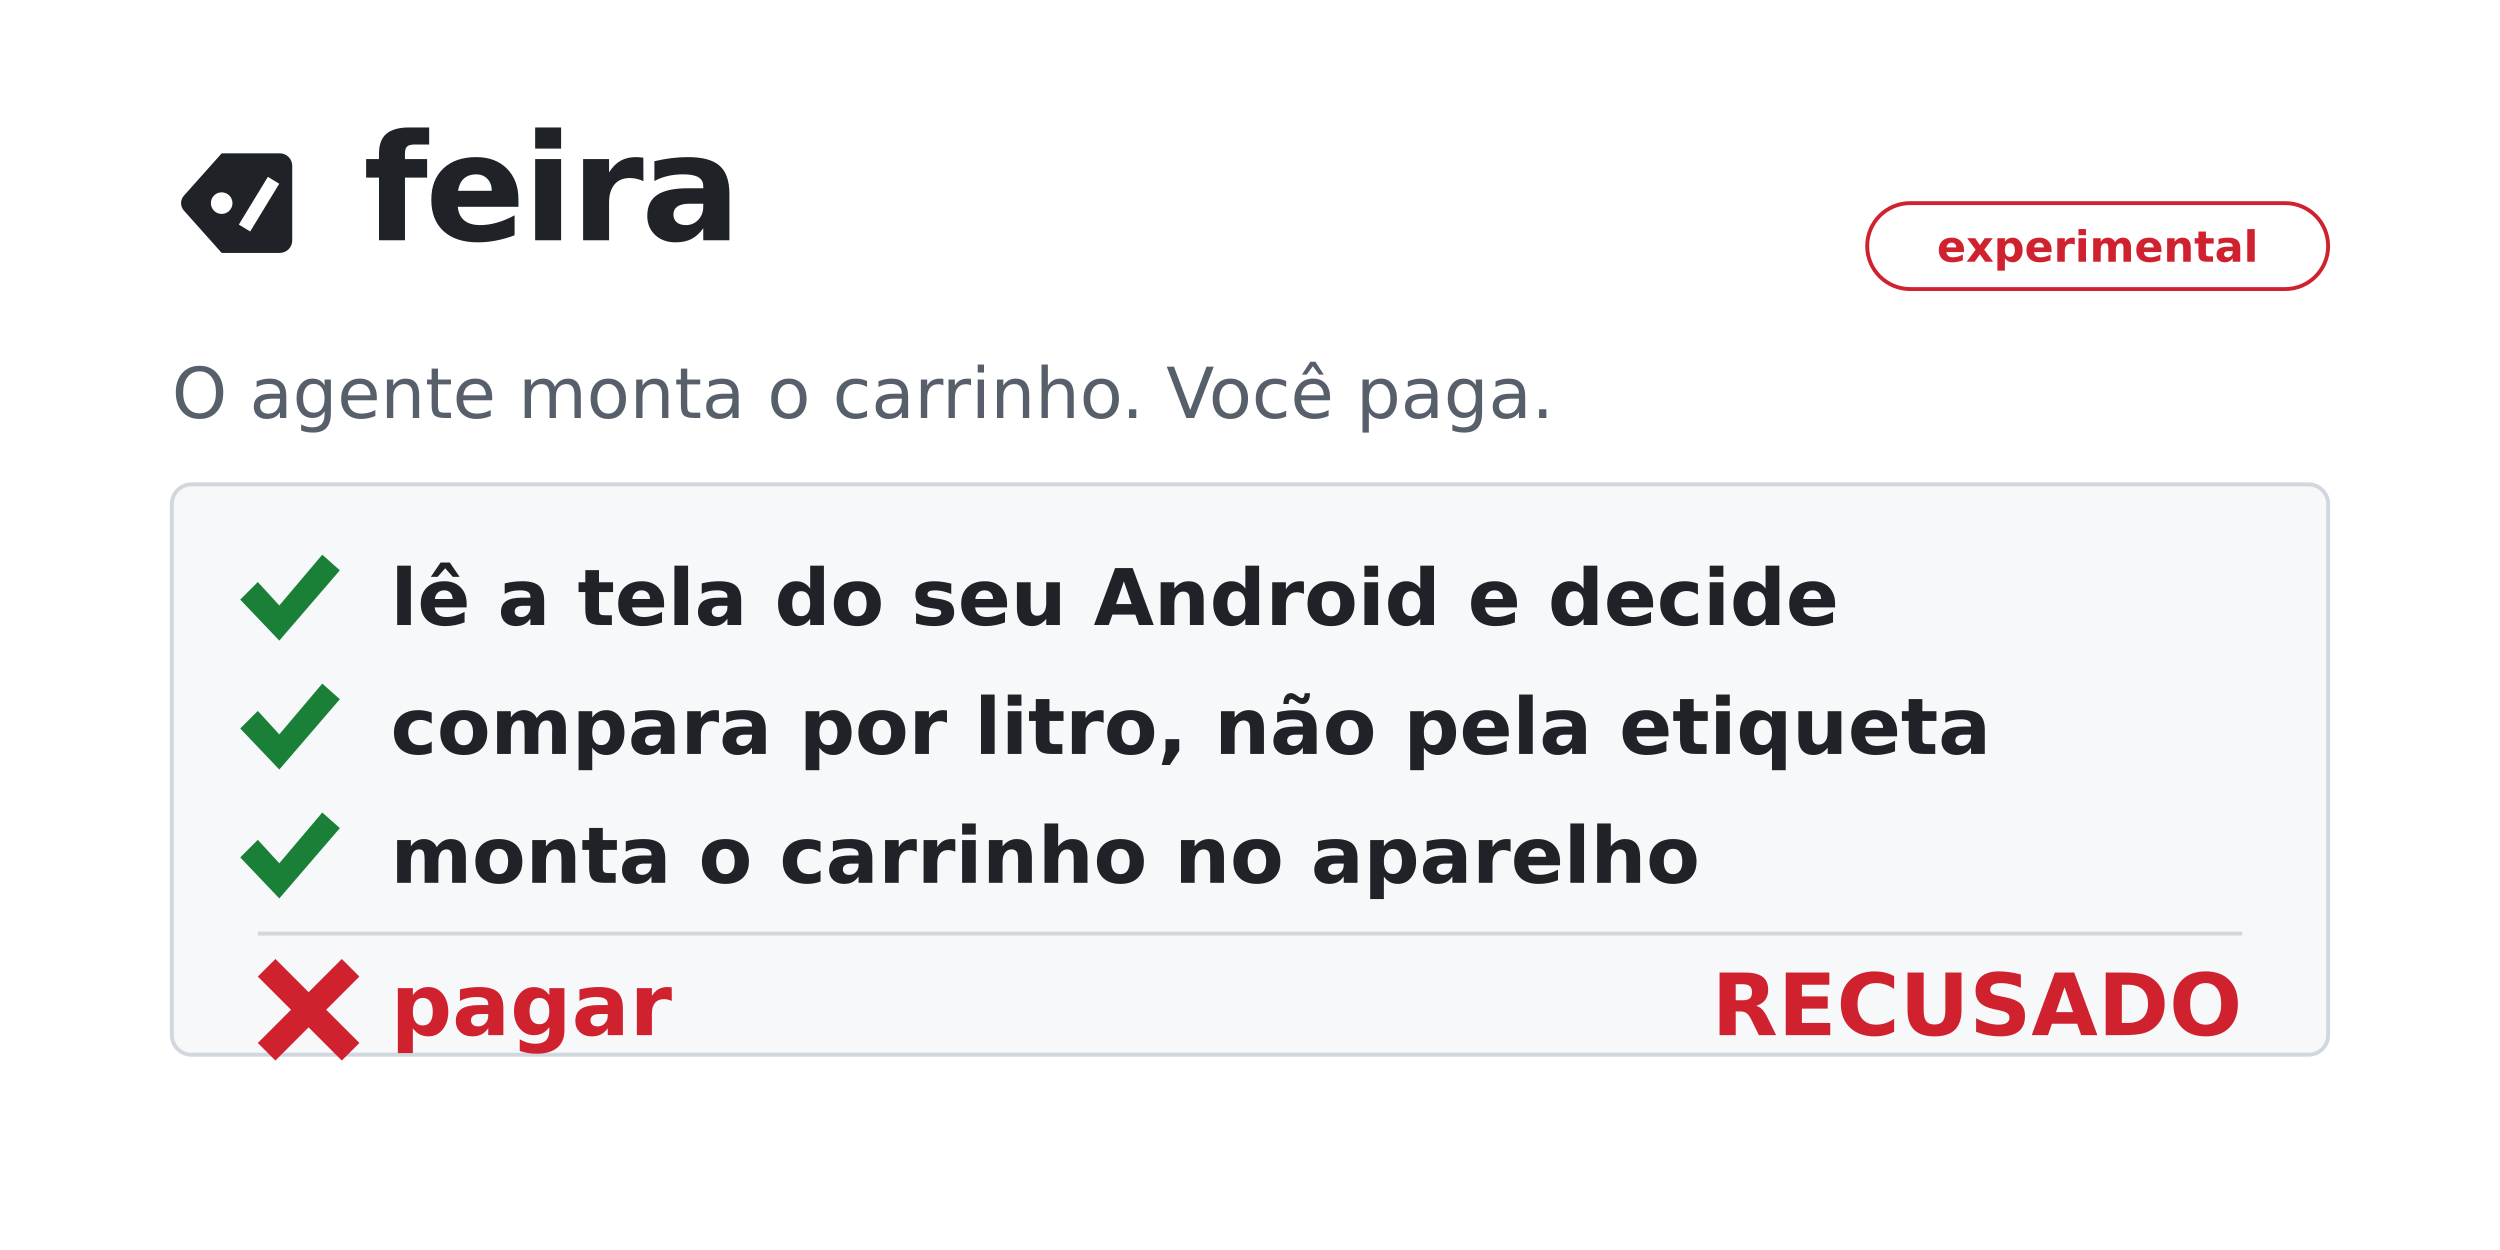
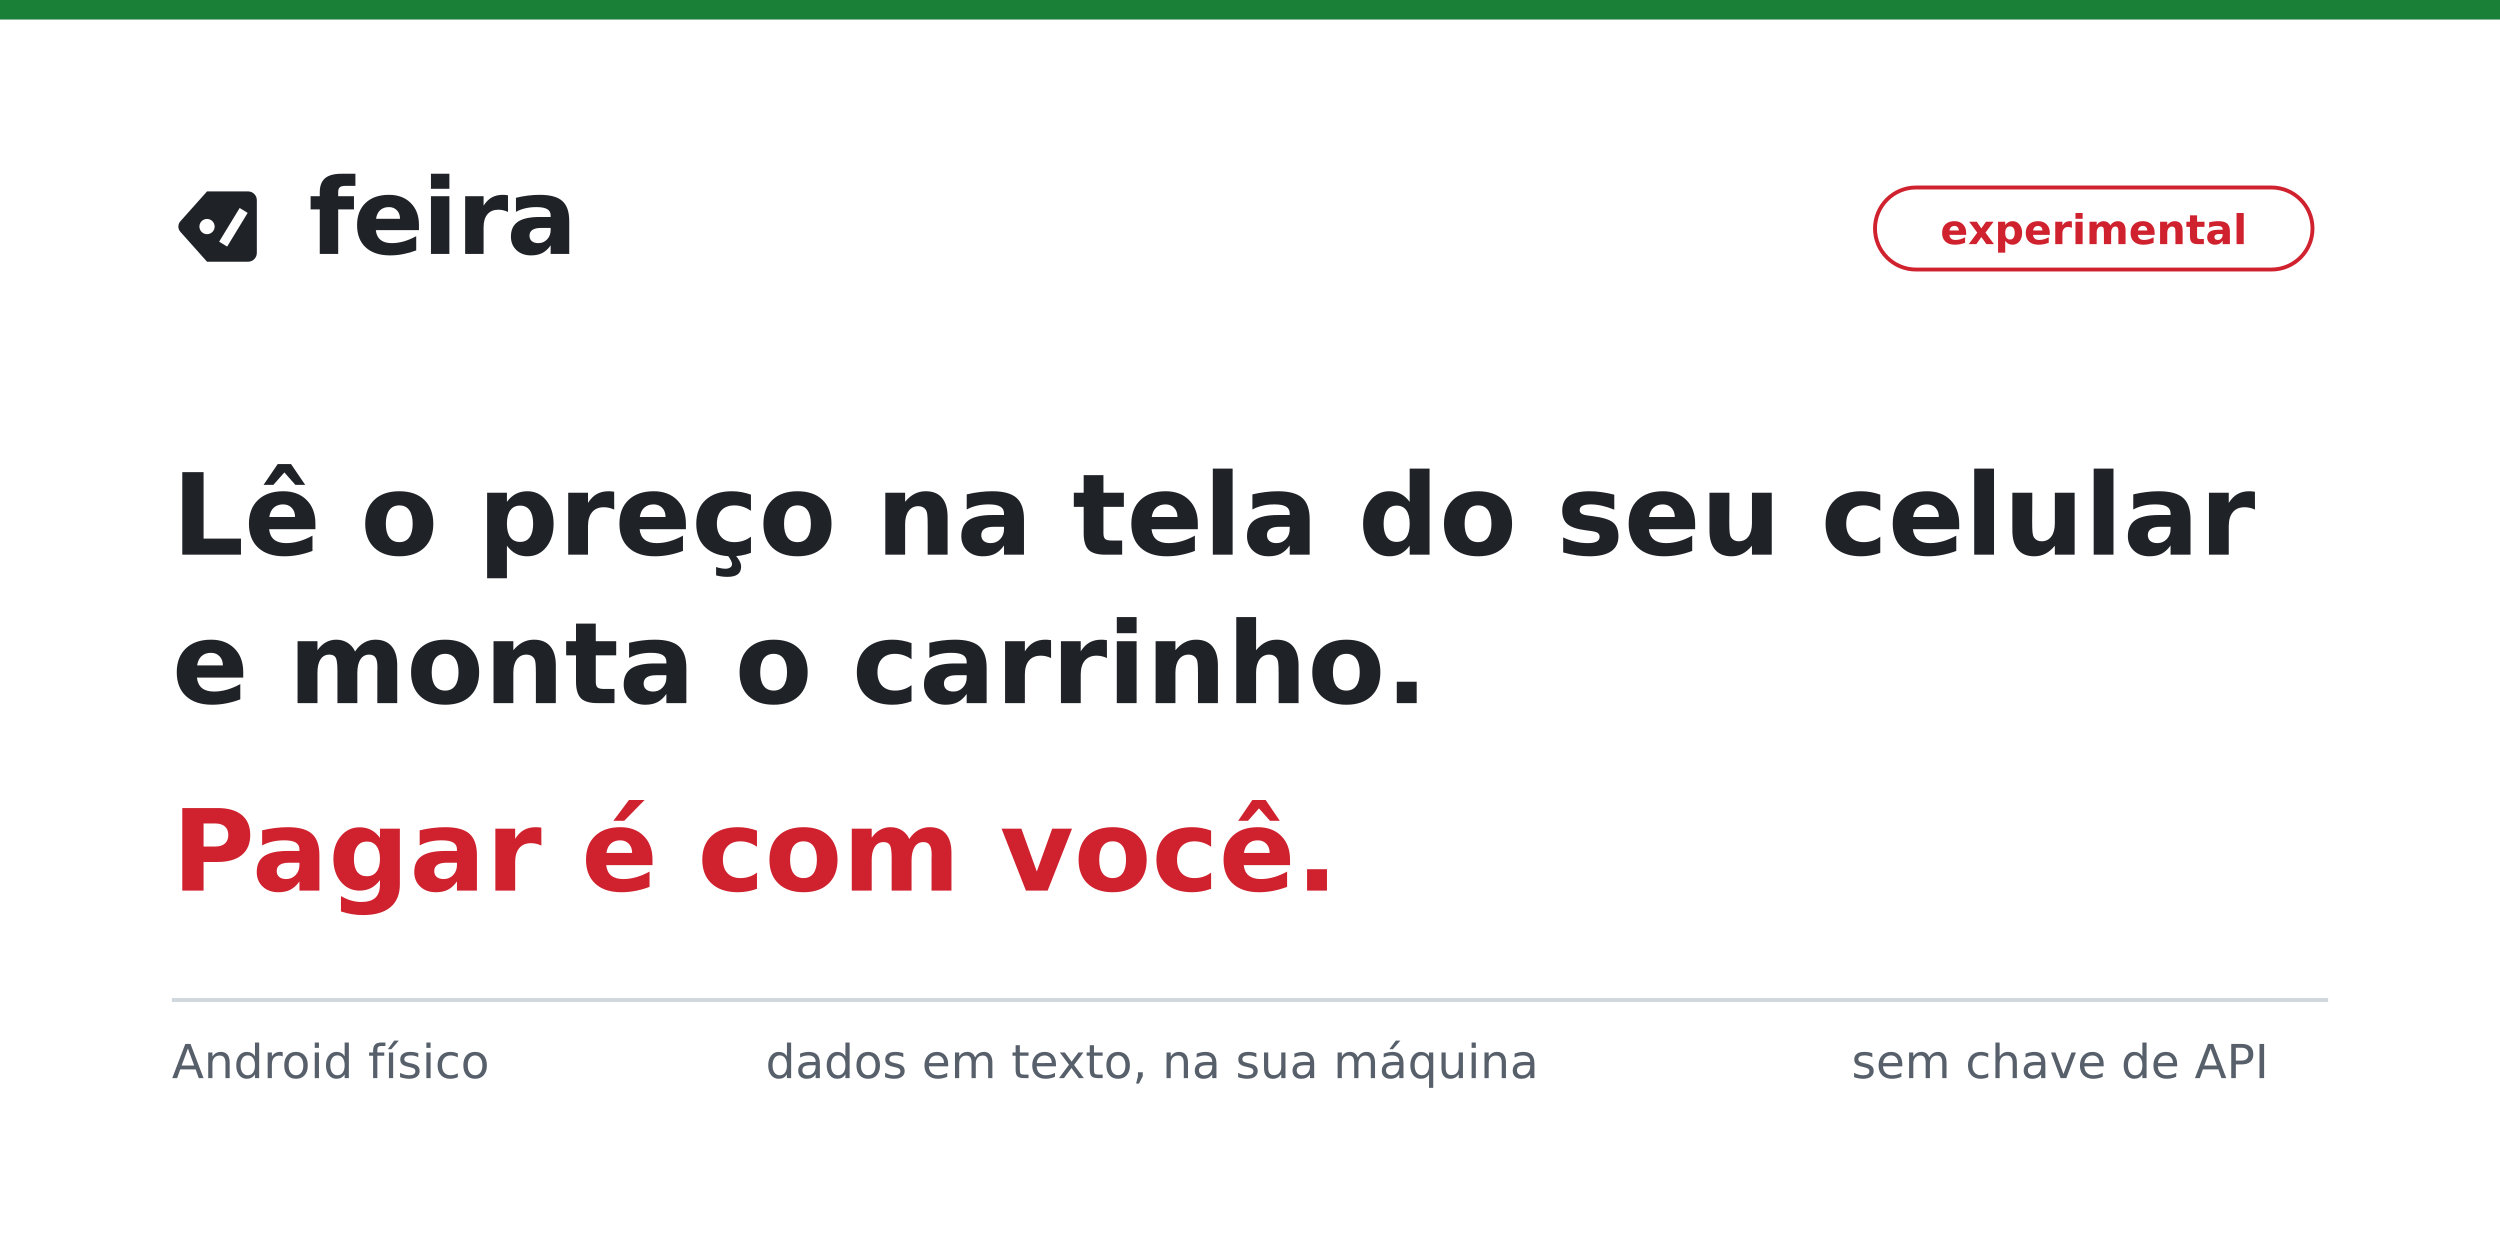
<svg xmlns="http://www.w3.org/2000/svg" viewBox="0 0 1280 640" width="1280" height="640" role="img" aria-labelledby="og-title og-desc">
  <rect width="1280" height="640" fill="#FFFFFF" />
-   <g transform="translate(88, 70)">
-     <g transform="scale(2.125)" fill="#1F2328">
+   <rect x="0" y="0" width="1280" height="10" fill="#1A7F37" />
+   <g transform="translate(88, 92)">
+     <g transform="scale(1.5)" fill="#1F2328">
      <path fill-rule="evenodd" d="         M 12 4 H 26 A 3 3 0 0 1 29 7 V 25 A 3 3 0 0 1 26 28 H 12         L 2.9 17.8 A 2.7 2.7 0 0 1 2.9 14.2 Z         M 14.6 16 A 2.6 2.6 0 1 1 9.4 16 A 2.6 2.6 0 1 1 14.6 16 Z         M 18.866 22.832 L 25.866 11.332 L 23.134 9.668 L 16.134 21.168 Z       " />
    </g>
-     <text x="98" y="53" font-family="DejaVu Sans, Inter, system-ui, sans-serif" font-size="76" font-weight="700" fill="#1F2328" letter-spacing="-1.5">feira</text>
+     <text x="70" y="38" font-family="DejaVu Sans, Inter, system-ui, sans-serif" font-size="54" font-weight="700" fill="#1F2328" letter-spacing="-1">feira</text>
  </g>
-   <text x="88" y="214" font-family="DejaVu Sans, Inter, system-ui, sans-serif" font-size="36" font-weight="400" fill="#57606A">O agente monta o carrinho. Você paga.</text>
-   <g transform="translate(956, 104)">
-     <rect width="236" height="44" rx="22" fill="#FFFFFF" stroke="#CF222E" stroke-width="2" />
-     <text x="118" y="30" text-anchor="middle" font-family="DejaVu Sans, Inter, system-ui, sans-serif" font-size="22" font-weight="700" fill="#CF222E">experimental</text>
+   <g transform="translate(960, 96)">
+     <rect width="224" height="42" rx="21" fill="#FFFFFF" stroke="#CF222E" stroke-width="2" />
+     <text x="112" y="29" text-anchor="middle" font-family="DejaVu Sans, Inter, system-ui, sans-serif" font-size="21" font-weight="700" fill="#CF222E">experimental</text>
  </g>
-   <g transform="translate(88, 248)">
-     <rect width="1104" height="292" rx="10" fill="#F6F8FA" stroke="#D0D7DE" stroke-width="2" />
-     <g fill="#1A7F37">
-       <path d="M 44 50 l 11 12 l 22 -26 l 9 8 l -31 36 l -20 -21 Z" />
-       <path d="M 44 116 l 11 12 l 22 -26 l 9 8 l -31 36 l -20 -21 Z" />
-       <path d="M 44 182 l 11 12 l 22 -26 l 9 8 l -31 36 l -20 -21 Z" />
-     </g>
-     <g font-family="DejaVu Sans, Inter, system-ui, sans-serif" font-size="40" font-weight="600" fill="#1F2328">
-       <text x="112" y="72">lê a tela do seu Android e decide</text>
-       <text x="112" y="138">compara por litro, não pela etiqueta</text>
-       <text x="112" y="204">monta o carrinho no aparelho</text>
-     </g>
-     <line x1="44" y1="230" x2="1060" y2="230" stroke="#D0D7DE" stroke-width="2" />
-     <g fill="#CF222E">
-       <path d="M 44 252 l 9 -9 l 17 17 l 17 -17 l 9 9 l -17 17 l 17 17 l -9 9                l -17 -17 l -17 17 l -9 -9 l 17 -17 Z" />
-     </g>
-     <text x="112" y="282" font-family="DejaVu Sans, Inter, system-ui, sans-serif" font-size="44" font-weight="700" fill="#CF222E">pagar</text>
-     <text x="1060" y="282" text-anchor="end" font-family="DejaVu Sans, Inter, system-ui, sans-serif" font-size="44" font-weight="700" fill="#CF222E">RECUSADO</text>
+   <g font-family="DejaVu Sans, Inter, system-ui, sans-serif" font-size="58" font-weight="700">
+     <text x="88" y="284" fill="#1F2328">Lê o preço na tela do seu celular</text>
+     <text x="88" y="360" fill="#1F2328">e monta o carrinho.</text>
+     <text x="88" y="456" fill="#CF222E">Pagar é com você.</text>
  </g>
-   <g transform="translate(88, 248)">
+   <line x1="88" y1="512" x2="1192" y2="512" stroke="#D0D7DE" stroke-width="2" />
+   <g font-family="DejaVu Sans, Inter, system-ui, sans-serif" font-size="24" fill="#57606A">
+     <text x="88" y="552">Android físico</text>
+     <text x="392" y="552">dados em texto, na sua máquina</text>
+     <text x="948" y="552">sem chave de API</text>
  </g>
</svg>
